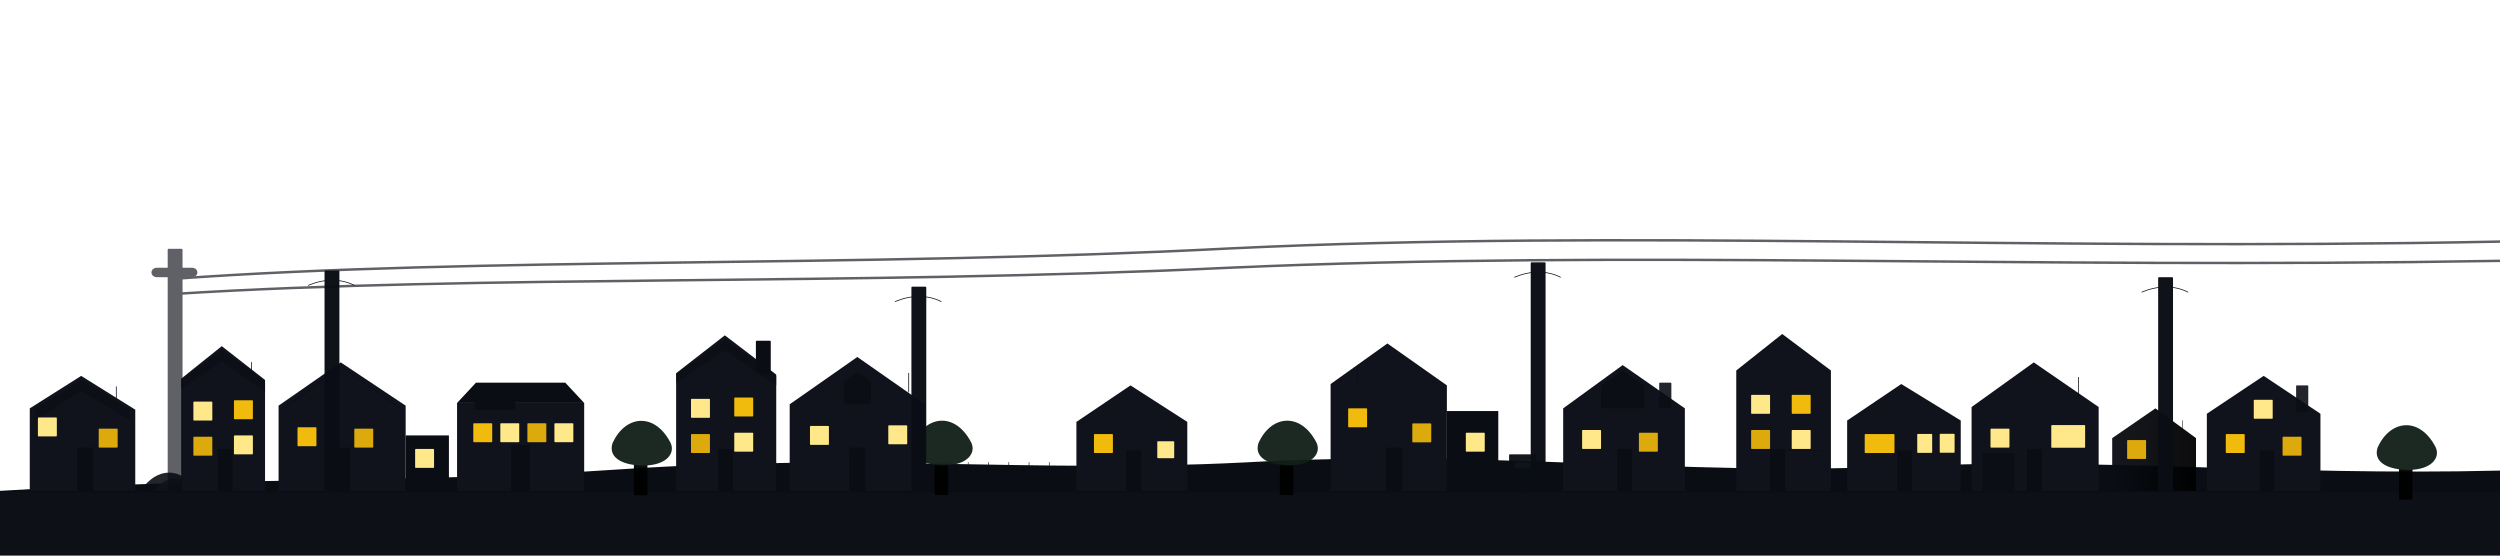
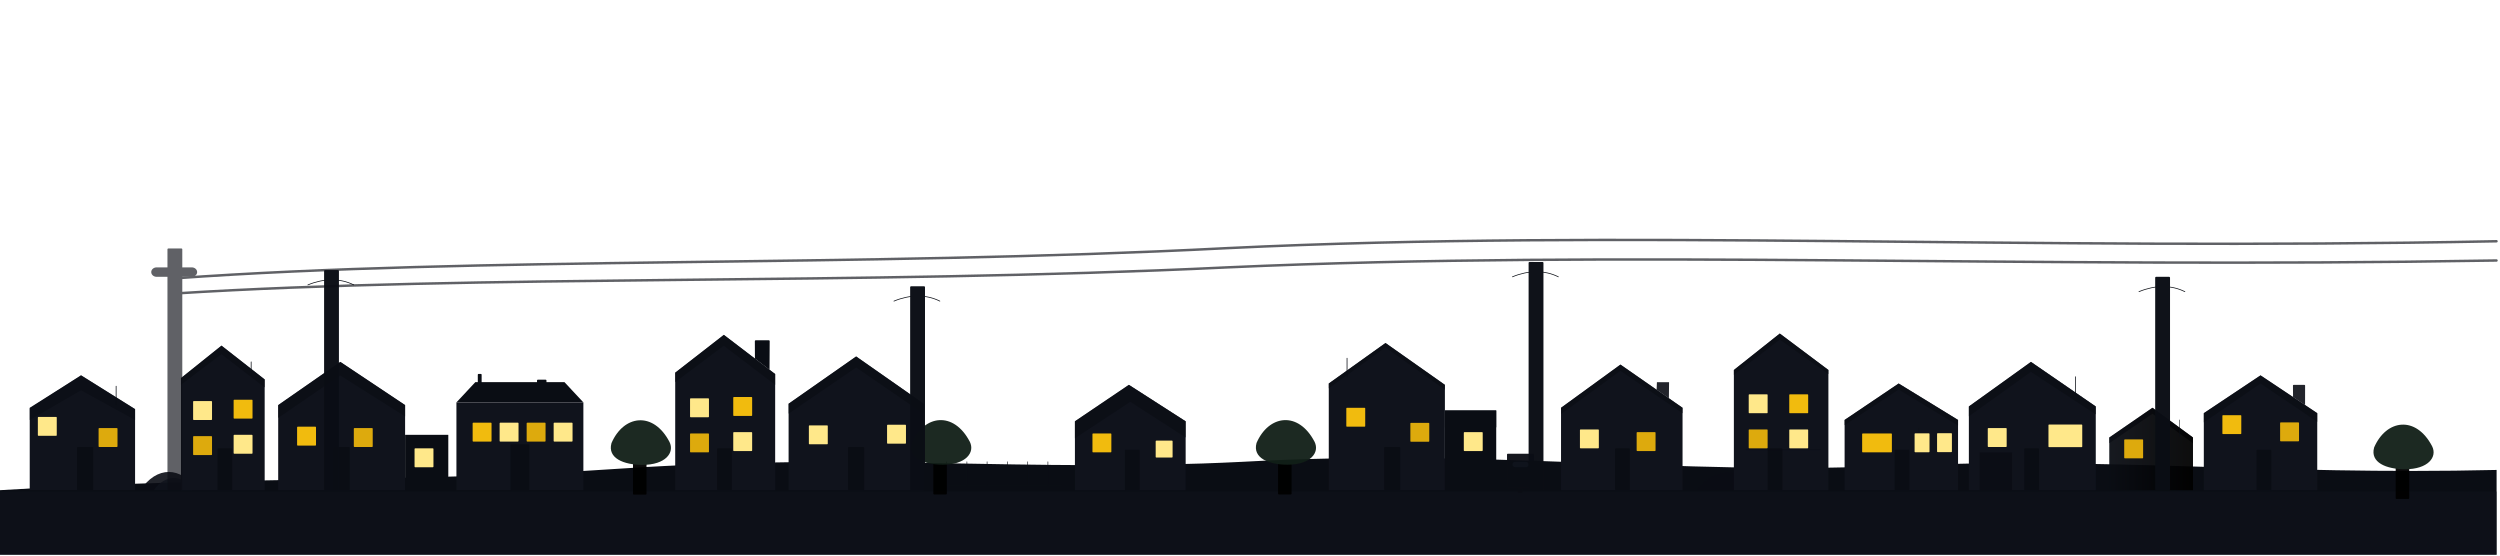
- <svg xmlns="http://www.w3.org/2000/svg" id="Layer_1" data-name="Layer 1" viewBox="0 0 602.17 133.8">
+ <svg xmlns="http://www.w3.org/2000/svg" width="100%" height="100%" viewBox="0 0 603 134" version="1.1" xml:space="preserve" style="fill-rule:evenodd;clip-rule:evenodd;stroke-linecap:round;stroke-linejoin:round;">
+   <path d="M0,118.23C58.63,114.65 97.71,116.6 149.83,113.02C208.46,109.11 247.54,114 299.66,111.39C358.29,108.13 403.89,114.65 456,112.37C508.11,110.09 547.2,114.65 602.18,113.35L602.18,133.8L0,133.8L0,118.23Z" style="fill:rgb(10,13,20);fill-rule:nonzero;" />
+   <rect x="0" y="118.56" width="602.17" height="15.24" style="fill:rgb(16,19,28);fill-opacity:0.55;fill-rule:nonzero;" />
+   <g id="town">
+     <g>
+       <path d="M7.17,118.23L7.17,98.36L19.55,90.54L32.58,98.68L32.58,118.22L7.17,118.22L7.17,118.23Z" style="fill:rgb(16,19,28);fill-rule:nonzero;" />
+       <path d="M7.17,98.49L19.54,90.52L32.58,98.69L32.58,101.3L19.54,94.13L7.17,101.3L7.17,98.49Z" style="fill:rgb(10,13,20);fill-opacity:0.65;fill-rule:nonzero;" />
+       <path d="M13.69,100.71L13.69,104.97C13.69,105.053 13.623,105.12 13.54,105.12L9.28,105.12C9.197,105.12 9.13,105.053 9.13,104.97L9.13,100.71C9.13,100.627 9.197,100.56 9.28,100.56L13.54,100.56C13.623,100.56 13.69,100.627 13.69,100.71Z" style="fill:rgb(255,232,138);" />
+       <path d="M28.34,103.4L28.34,107.66C28.34,107.743 28.273,107.81 28.19,107.81L23.93,107.81C23.847,107.81 23.78,107.743 23.78,107.66L23.78,103.4C23.78,103.317 23.847,103.25 23.93,103.25L28.19,103.25C28.273,103.25 28.34,103.317 28.34,103.4Z" style="fill:rgb(221,170,13);" />
+       <path d="M22.48,107.99L22.48,118.05C22.48,118.149 22.399,118.23 22.3,118.23L18.75,118.23C18.651,118.23 18.57,118.149 18.57,118.05L18.57,107.99C18.57,107.891 18.651,107.81 18.75,107.81L22.3,107.81C22.399,107.81 22.48,107.891 22.48,107.99Z" style="fill:rgb(10,13,20);" />
+       <path d="M28.01,93.15L28.01,97.71" style="fill:none;fill-rule:nonzero;stroke:rgb(10,13,20);stroke-width:0.18px;" />
+     </g>
+     <g>
+       <path d="M33.87,118.23C37.78,112.37 43.64,112.37 47.55,118.23L33.87,118.23Z" style="fill:rgb(10,13,20);fill-opacity:0.9;fill-rule:nonzero;" />
+       <path d="M37.13,118.23C39.74,114.32 44.3,114.32 46.25,118.23L37.13,118.23Z" style="fill:rgb(16,19,28);fill-opacity:0.8;fill-rule:nonzero;" />
+     </g>
+     <g>
+       <path d="M43.65,118.23L43.65,91.2L53.42,83.38L63.84,91.52L63.84,118.23L43.65,118.23Z" style="fill:rgb(16,19,28);fill-rule:nonzero;" />
+       <g transform="matrix(1,0,0,1,2,-6)">
+         <path d="M41.654,97.19L51.42,89.35L61.84,97.52L61.84,99.45L51.394,91.426L41.65,98.8L41.654,97.19Z" style="fill:rgb(10,13,20);fill-opacity:0.7;fill-rule:nonzero;" />
+       </g>
+       <path d="M51.14,96.89L51.14,101.15C51.14,101.233 51.073,101.3 50.99,101.3L46.73,101.3C46.647,101.3 46.58,101.233 46.58,101.15L46.58,96.89C46.58,96.807 46.647,96.74 46.73,96.74L50.99,96.74C51.073,96.74 51.14,96.807 51.14,96.89Z" style="fill:rgb(255,232,138);" />
+       <path d="M60.91,96.56L60.91,100.82C60.91,100.903 60.843,100.97 60.76,100.97L56.5,100.97C56.417,100.97 56.35,100.903 56.35,100.82L56.35,96.56C56.35,96.477 56.417,96.41 56.5,96.41L60.76,96.41C60.843,96.41 60.91,96.477 60.91,96.56Z" style="fill:rgb(241,187,14);" />
+       <path d="M51.14,105.35L51.14,109.61C51.14,109.693 51.073,109.76 50.99,109.76L46.73,109.76C46.647,109.76 46.58,109.693 46.58,109.61L46.58,105.35C46.58,105.267 46.647,105.2 46.73,105.2L50.99,105.2C51.073,105.2 51.14,105.267 51.14,105.35Z" style="fill:rgb(221,170,13);" />
+       <path d="M60.91,105.03L60.91,109.29C60.91,109.373 60.843,109.44 60.76,109.44L56.5,109.44C56.417,109.44 56.35,109.373 56.35,109.29L56.35,105.03C56.35,104.947 56.417,104.88 56.5,104.88L60.76,104.88C60.843,104.88 60.91,104.947 60.91,105.03Z" style="fill:rgb(255,232,138);" />
+       <path d="M56.02,108.32L56.02,118.06C56.02,118.159 55.939,118.24 55.84,118.24L52.62,118.24C52.521,118.24 52.44,118.159 52.44,118.06L52.44,108.32C52.44,108.221 52.521,108.14 52.62,108.14L55.84,108.14C55.939,108.14 56.02,108.221 56.02,108.32Z" style="fill:rgb(10,13,20);" />
+       <path d="M60.58,87.29L60.576,90.555" style="fill:none;fill-rule:nonzero;stroke:rgb(10,13,20);stroke-width:0.18px;" />
+     </g>
+     <g>
+       <path d="M67.1,118.23L67.1,97.71L82.08,87.29L97.71,97.71L97.71,118.23L67.09,118.23L67.1,118.23Z" style="fill:rgb(16,19,28);fill-rule:nonzero;" />
+       <g transform="matrix(1,0,0,1,30.655,-2.06)">
+         <path d="M36.445,99.77L51.42,89.35L67.055,99.77L67.055,102.508L51.394,92.615L36.435,102.865L36.445,99.77Z" style="fill:rgb(10,13,20);fill-opacity:0.7;fill-rule:nonzero;" />
+       </g>
+       <rect x="97.71" y="104.88" width="10.42" height="13.35" style="fill:rgb(10,13,20);fill-rule:nonzero;" />
+       <path d="M76.22,103.07L76.22,107.33C76.22,107.413 76.153,107.48 76.07,107.48L71.81,107.48C71.727,107.48 71.66,107.413 71.66,107.33L71.66,103.07C71.66,102.987 71.727,102.92 71.81,102.92L76.07,102.92C76.153,102.92 76.22,102.987 76.22,103.07Z" style="fill:rgb(241,187,14);" />
+       <path d="M89.9,103.4L89.9,107.66C89.9,107.743 89.833,107.81 89.75,107.81L85.49,107.81C85.407,107.81 85.34,107.743 85.34,107.66L85.34,103.4C85.34,103.317 85.407,103.25 85.49,103.25L89.75,103.25C89.833,103.25 89.9,103.317 89.9,103.4Z" style="fill:rgb(221,170,13);" />
+       <path d="M104.55,108.29L104.55,112.55C104.55,112.633 104.483,112.7 104.4,112.7L100.14,112.7C100.057,112.7 99.99,112.633 99.99,112.55L99.99,108.29C99.99,108.207 100.057,108.14 100.14,108.14L104.4,108.14C104.483,108.14 104.55,108.207 104.55,108.29Z" style="fill:rgb(255,232,138);" />
+       <path d="M84.36,107.99L84.36,118.05C84.36,118.149 84.279,118.23 84.18,118.23L80.63,118.23C80.531,118.23 80.45,118.149 80.45,118.05L80.45,107.99C80.45,107.891 80.531,107.81 80.63,107.81L84.18,107.81C84.279,107.81 84.36,107.891 84.36,107.99Z" style="fill:rgb(10,13,20);" />
+     </g>
+     <g>
+       <rect x="110.09" y="97.06" width="30.62" height="21.17" style="fill:rgb(16,19,28);fill-rule:nonzero;" />
+       <path d="M110.09,97.06L114.65,92.17L136.15,92.17L140.71,97.06L110.09,97.06Z" style="fill:rgb(10,13,20);fill-rule:nonzero;" />
+       <path d="M118.56,102.1L118.56,106.36C118.56,106.443 118.493,106.51 118.41,106.51L114.15,106.51C114.067,106.51 114,106.443 114,106.36L114,102.1C114,102.017 114.067,101.95 114.15,101.95L118.41,101.95C118.493,101.95 118.56,102.017 118.56,102.1Z" style="fill:rgb(241,187,14);" />
+       <path d="M125.07,102.1L125.07,106.36C125.07,106.443 125.003,106.51 124.92,106.51L120.66,106.51C120.577,106.51 120.51,106.443 120.51,106.36L120.51,102.1C120.51,102.017 120.577,101.95 120.66,101.95L124.92,101.95C125.003,101.95 125.07,102.017 125.07,102.1Z" style="fill:rgb(255,232,138);" />
+       <path d="M131.59,102.1L131.59,106.36C131.59,106.443 131.523,106.51 131.44,106.51L127.18,106.51C127.097,106.51 127.03,106.443 127.03,106.36L127.03,102.1C127.03,102.017 127.097,101.95 127.18,101.95L131.44,101.95C131.523,101.95 131.59,102.017 131.59,102.1Z" style="fill:rgb(221,170,13);" />
+       <path d="M138.1,102.1L138.1,106.36C138.1,106.443 138.033,106.51 137.95,106.51L133.69,106.51C133.607,106.51 133.54,106.443 133.54,106.36L133.54,102.1C133.54,102.017 133.607,101.95 133.69,101.95L137.95,101.95C138.033,101.95 138.1,102.017 138.1,102.1Z" style="fill:rgb(255,232,138);" />
+       <path d="M127.68,107.34L127.68,118.05C127.68,118.149 127.599,118.23 127.5,118.23L123.3,118.23C123.201,118.23 123.12,118.149 123.12,118.05L123.12,107.34C123.12,107.241 123.201,107.16 123.3,107.16L127.5,107.16C127.599,107.16 127.68,107.241 127.68,107.34Z" style="fill:rgb(10,13,20);" />
+       <path d="M115.63,96.74L122.8,96.74" style="fill:none;fill-rule:nonzero;stroke:rgb(10,13,20);stroke-opacity:0.55;stroke-width:0.18px;" />
+     </g>
+     <g>
+       <path d="M162.86,118.23L162.86,89.89L174.59,80.77L186.97,90.22L186.97,118.23L162.86,118.23Z" style="fill:rgb(16,19,28);fill-rule:nonzero;" />
+       <path d="M185.65,82.26L185.612,89.183C185.618,89.185 182.087,86.492 182.087,86.492C182.086,86.498 182.07,82.26 182.07,82.26C182.07,82.161 182.151,82.08 182.25,82.08L185.47,82.08C185.569,82.08 185.65,82.161 185.65,82.26Z" style="fill:rgb(10,13,20);" />
+       <g transform="matrix(0.258799,0,0,0.35705,68.12412,60.88122)">
+         <path d="M185.65,82.584L185.65,89.396C185.65,89.674 185.338,89.9 184.954,89.9L182.766,89.9C182.382,89.9 182.07,89.674 182.07,89.396L182.07,82.584C182.07,82.306 182.382,82.08 182.766,82.08L184.954,82.08C185.338,82.08 185.65,82.306 185.65,82.584Z" style="fill:rgb(10,13,20);" />
+       </g>
+       <g transform="matrix(0.637283,0,0,0.181806,13.49702,76.66126)">
+         <path d="M185.65,83.07L185.65,88.91C185.65,89.456 185.523,89.9 185.368,89.9L182.352,89.9C182.197,89.9 182.07,89.456 182.07,88.91L182.07,83.07C182.07,82.524 182.197,82.08 182.352,82.08L185.368,82.08C185.523,82.08 185.65,82.524 185.65,83.07Z" style="fill:rgb(10,13,20);" />
+       </g>
+       <path d="M162.86,89.89L174.59,80.77L186.97,90.22L186.97,92.82L174.562,83.388L162.86,92.17L162.86,89.89Z" style="fill:rgb(10,13,20);fill-opacity:0.7;fill-rule:nonzero;" />
+       <path d="M171,96.23L171,100.49C171,100.573 170.933,100.64 170.85,100.64L166.59,100.64C166.507,100.64 166.44,100.573 166.44,100.49L166.44,96.23C166.44,96.147 166.507,96.08 166.59,96.08L170.85,96.08C170.933,96.08 171,96.147 171,96.23Z" style="fill:rgb(255,232,138);" />
+       <path d="M181.42,95.91L181.42,100.17C181.42,100.253 181.353,100.32 181.27,100.32L177.01,100.32C176.927,100.32 176.86,100.253 176.86,100.17L176.86,95.91C176.86,95.827 176.927,95.76 177.01,95.76L181.27,95.76C181.353,95.76 181.42,95.827 181.42,95.91Z" style="fill:rgb(241,187,14);" />
+       <path d="M171,104.7L171,108.96C171,109.043 170.933,109.11 170.85,109.11L166.59,109.11C166.507,109.11 166.44,109.043 166.44,108.96L166.44,104.7C166.44,104.617 166.507,104.55 166.59,104.55L170.85,104.55C170.933,104.55 171,104.617 171,104.7Z" style="fill:rgb(221,170,13);" />
+       <path d="M181.42,104.38L181.42,108.64C181.42,108.723 181.353,108.79 181.27,108.79L177.01,108.79C176.927,108.79 176.86,108.723 176.86,108.64L176.86,104.38C176.86,104.297 176.927,104.23 177.01,104.23L181.27,104.23C181.353,104.23 181.42,104.297 181.42,104.38Z" style="fill:rgb(255,232,138);" />
+       <path d="M176.53,108.32L176.53,118.06C176.53,118.159 176.449,118.24 176.35,118.24L173.13,118.24C173.031,118.24 172.95,118.159 172.95,118.06L172.95,108.32C172.95,108.221 173.031,108.14 173.13,108.14L176.35,108.14C176.449,108.14 176.53,108.221 176.53,108.32Z" style="fill:rgb(10,13,20);" />
+     </g>
+     <g>
+       <path d="M190.21,118.23L190.21,97.38L206.5,85.98L222.79,97.38L222.79,118.23L190.21,118.23Z" style="fill:rgb(16,19,28);fill-rule:nonzero;" />
+       <g transform="matrix(1,0,0,1,31.91431,5.21)">
+         <path d="M158.296,92.17L174.59,80.77L190.876,92.17L190.876,94.61L174.591,83.428L158.296,94.564L158.296,92.17Z" style="fill:rgb(10,13,20);fill-opacity:0.7;fill-rule:nonzero;" />
+       </g>
+       <path d="M199.66,102.75L199.66,107.01C199.66,107.093 199.593,107.16 199.51,107.16L195.25,107.16C195.167,107.16 195.1,107.093 195.1,107.01L195.1,102.75C195.1,102.667 195.167,102.6 195.25,102.6L199.51,102.6C199.593,102.6 199.66,102.667 199.66,102.75Z" style="fill:rgb(255,232,138);" />
+       <path d="M218.52,102.6L218.52,106.86C218.52,106.943 218.453,107.01 218.37,107.01L214.11,107.01C214.027,107.01 213.96,106.943 213.96,106.86L213.96,102.6C213.96,102.517 214.027,102.45 214.11,102.45L218.37,102.45C218.453,102.45 218.52,102.517 218.52,102.6Z" style="fill:rgb(255,232,138);" />
+       <path d="M208.46,107.99L208.46,118.05C208.46,118.149 208.379,118.23 208.28,118.23L204.73,118.23C204.631,118.23 204.55,118.149 204.55,118.05L204.55,107.99C204.55,107.891 204.631,107.81 204.73,107.81L208.28,107.81C208.379,107.81 208.46,107.891 208.46,107.99Z" style="fill:rgb(10,13,20);" />
+     </g>
+     <g opacity="0.8">
+       <path d="M226.04,116.93L256.01,116.93" style="fill:none;fill-rule:nonzero;stroke:rgb(10,13,20);stroke-width:0.18px;" />
+       <path d="M228.32,116.93L228.32,111.39M233.21,116.93L233.21,111.39M238.09,116.93L238.09,111.39M242.98,116.93L242.98,111.39M247.87,116.93L247.87,111.39M252.75,116.93L252.75,111.39" style="fill:none;fill-rule:nonzero;stroke:rgb(10,13,20);stroke-width:0.18px;" />
+     </g>
+     <g>
+       <path d="M259.27,118.23L259.27,101.62L272.3,92.83L285.98,101.62L285.98,118.23L259.27,118.23Z" style="fill:rgb(16,19,28);fill-rule:nonzero;" />
+       <g transform="matrix(1,0,0,1,97.67825,12.05)">
+         <path d="M161.592,89.57L174.59,80.77L188.302,89.57L188.302,93.48L174.947,84.865L161.592,93.672L161.592,89.57Z" style="fill:rgb(10,13,20);fill-opacity:0.7;fill-rule:nonzero;" />
+       </g>
+       <path d="M268.06,104.7L268.06,108.96C268.06,109.043 267.993,109.11 267.91,109.11L263.65,109.11C263.567,109.11 263.5,109.043 263.5,108.96L263.5,104.7C263.5,104.617 263.567,104.55 263.65,104.55L267.91,104.55C267.993,104.55 268.06,104.617 268.06,104.7Z" style="fill:rgb(241,187,14);" />
+       <path d="M282.83,106.43L282.83,110.21C282.83,110.293 282.763,110.36 282.68,110.36L278.9,110.36C278.817,110.36 278.75,110.293 278.75,110.21L278.75,106.43C278.75,106.347 278.817,106.28 278.9,106.28L282.68,106.28C282.763,106.28 282.83,106.347 282.83,106.43Z" style="fill:rgb(255,232,138);" />
+       <path d="M274.9,108.64L274.9,118.05C274.9,118.149 274.819,118.23 274.72,118.23L271.5,118.23C271.401,118.23 271.32,118.149 271.32,118.05L271.32,108.64C271.32,108.541 271.401,108.46 271.5,108.46L274.72,108.46C274.819,108.46 274.9,108.541 274.9,108.64Z" style="fill:rgb(10,13,20);" />
+     </g>
+     <g>
+       <path d="M320.5,118.24L320.5,92.5L334.18,82.73L348.51,92.83L348.51,118.24L320.5,118.24Z" style="fill:rgb(16,19,28);fill-rule:nonzero;" />
+       <rect x="348.51" y="99.01" width="12.38" height="19.22" style="fill:rgb(10,13,20);fill-rule:nonzero;" />
+       <g transform="matrix(1,0,0,1,233.8537,6.84)">
+         <path d="M114.656,96.26L114.65,92.17L127.036,92.17L127.036,96.236L114.656,96.26Z" style="fill:rgb(10,13,20);fill-rule:nonzero;" />
+       </g>
+       <path d="M329.29,98.51L329.29,102.77C329.29,102.853 329.223,102.92 329.14,102.92L324.88,102.92C324.797,102.92 324.73,102.853 324.73,102.77L324.73,98.51C324.73,98.427 324.797,98.36 324.88,98.36L329.14,98.36C329.223,98.36 329.29,98.427 329.29,98.51Z" style="fill:rgb(241,187,14);" />
+       <path d="M344.74,102.14L344.74,106.4C344.74,106.483 344.673,106.55 344.59,106.55L340.33,106.55C340.247,106.55 340.18,106.483 340.18,106.4L340.18,102.14C340.18,102.057 340.247,101.99 340.33,101.99L344.59,101.99C344.673,101.99 344.74,102.057 344.74,102.14Z" style="fill:rgb(221,170,13);" />
+       <path d="M357.63,104.38L357.63,108.64C357.63,108.723 357.563,108.79 357.48,108.79L353.22,108.79C353.137,108.79 353.07,108.723 353.07,108.64L353.07,104.38C353.07,104.297 353.137,104.23 353.22,104.23L357.48,104.23C357.563,104.23 357.63,104.297 357.63,104.38Z" style="fill:rgb(255,232,138);" />
+       <path d="M337.76,107.99L337.76,118.05C337.76,118.149 337.679,118.23 337.58,118.23L334.03,118.23C333.931,118.23 333.85,118.149 333.85,118.05L333.85,107.99C333.85,107.891 333.931,107.81 334.03,107.81L337.58,107.81C337.679,107.81 337.76,107.891 337.76,107.99Z" style="fill:rgb(10,13,20);" />
+       <g transform="matrix(1,0,0,1,-2.102963,-2.189448)">
+         <path d="M327.01,88.59L327.01,93.15" style="fill:none;fill-rule:nonzero;stroke:rgb(10,13,20);stroke-width:0.18px;" />
+       </g>
+     </g>
+     <g transform="matrix(1,0,0,1,159.5583,1.96)">
+       <path d="M160.942,90.54L174.622,80.77L188.952,90.86L188.952,92.048L174.607,81.843L160.942,91.707L160.942,90.54Z" style="fill:rgb(10,13,20);fill-opacity:0.7;fill-rule:nonzero;" />
+     </g>
+     <g opacity="0.95">
+       <path d="M370,109.62L370,117.4C370,117.499 369.919,117.58 369.82,117.58L363.67,117.58C363.571,117.58 363.49,117.499 363.49,117.4L363.49,109.62C363.49,109.521 363.571,109.44 363.67,109.44L369.82,109.44C369.919,109.44 370,109.521 370,109.62Z" style="fill:rgb(10,13,20);" />
+       <path d="M365.45,111.39L368.06,111.39C368.42,111.39 368.71,111.68 368.71,112.04C368.71,112.4 368.42,112.69 368.06,112.69L365.45,112.69C365.09,112.69 364.8,112.4 364.8,112.04C364.8,111.68 365.09,111.39 365.45,111.39Z" style="fill:rgb(16,19,28);fill-rule:nonzero;" />
+       <rect x="366.1" y="117.91" width="1.17" height="0.91" style="fill:rgb(10,13,20);" />
+     </g>
+     <g>
+       <path d="M376.52,118.23L376.52,98.36L390.85,87.94L405.83,98.36L405.83,118.23L376.52,118.23Z" style="fill:rgb(16,19,28);fill-rule:nonzero;" />
+       <g transform="matrix(1,0,0,1,216.2283,7.17)">
+         <path d="M160.292,91.19L174.622,80.77L189.602,91.19L189.602,92.519L174.613,82.265L160.292,92.701L160.292,91.19Z" style="fill:rgb(10,13,20);fill-opacity:0.7;fill-rule:nonzero;" />
+       </g>
+       <path d="M385.64,103.73L385.64,107.99C385.64,108.073 385.573,108.14 385.49,108.14L381.23,108.14C381.147,108.14 381.08,108.073 381.08,107.99L381.08,103.73C381.08,103.647 381.147,103.58 381.23,103.58L385.49,103.58C385.573,103.58 385.64,103.647 385.64,103.73Z" style="fill:rgb(255,232,138);" />
+       <path d="M399.32,104.38L399.32,108.64C399.32,108.723 399.253,108.79 399.17,108.79L394.91,108.79C394.827,108.79 394.76,108.723 394.76,108.64L394.76,104.38C394.76,104.297 394.827,104.23 394.91,104.23L399.17,104.23C399.253,104.23 399.32,104.297 399.32,104.38Z" style="fill:rgb(221,170,13);" />
+       <path d="M393.13,108.32L393.13,118.06C393.13,118.159 393.049,118.24 392.95,118.24L389.73,118.24C389.631,118.24 389.55,118.159 389.55,118.06L389.55,108.32C389.55,108.221 389.631,108.14 389.73,108.14L392.95,108.14C393.049,108.14 393.13,108.221 393.13,108.32Z" style="fill:rgb(10,13,20);" />
+       <g transform="matrix(1,0,0,0.691951,0,28.39596)">
+         <path d="M402.58,92.18L402.536,97.8L399.574,94.823L399.65,92.18L402.58,92.18Z" style="fill:rgb(10,13,20);fill-opacity:0.9;" />
+       </g>
+     </g>
+     <path d="M409.09,118.23C413.65,112.37 420.16,112.37 424.72,118.23L409.09,118.23Z" style="fill:rgb(10,13,20);fill-opacity:0.9;fill-rule:nonzero;" />
+     <g>
+       <path d="M418.21,118.23L418.21,89.24L429.28,80.45L441.01,89.24L441.01,118.23L418.21,118.23Z" style="fill:rgb(16,19,28);fill-rule:nonzero;" />
+       <g transform="matrix(1,0,0,1,254.6633,-0.32)">
+         <path d="M163.547,89.56L174.622,80.77L186.347,89.56L186.347,90.552L174.617,82.232L163.547,90.726L163.547,89.56Z" style="fill:rgb(10,13,20);fill-opacity:0.7;fill-rule:nonzero;" />
+       </g>
+       <path d="M426.35,95.26L426.35,99.52C426.35,99.603 426.283,99.67 426.2,99.67L421.94,99.67C421.857,99.67 421.79,99.603 421.79,99.52L421.79,95.26C421.79,95.177 421.857,95.11 421.94,95.11L426.2,95.11C426.283,95.11 426.35,95.177 426.35,95.26Z" style="fill:rgb(255,232,138);" />
+       <path d="M436.13,95.26L436.13,99.52C436.13,99.603 436.063,99.67 435.98,99.67L431.72,99.67C431.637,99.67 431.57,99.603 431.57,99.52L431.57,95.26C431.57,95.177 431.637,95.11 431.72,95.11L435.98,95.11C436.063,95.11 436.13,95.177 436.13,95.26Z" style="fill:rgb(241,187,14);" />
+       <path d="M426.35,103.73L426.35,107.99C426.35,108.073 426.283,108.14 426.2,108.14L421.94,108.14C421.857,108.14 421.79,108.073 421.79,107.99L421.79,103.73C421.79,103.647 421.857,103.58 421.94,103.58L426.2,103.58C426.283,103.58 426.35,103.647 426.35,103.73Z" style="fill:rgb(221,170,13);" />
+       <path d="M436.13,103.73L436.13,107.99C436.13,108.073 436.063,108.14 435.98,108.14L431.72,108.14C431.637,108.14 431.57,108.073 431.57,107.99L431.57,103.73C431.57,103.647 431.637,103.58 431.72,103.58L435.98,103.58C436.063,103.58 436.13,103.647 436.13,103.73Z" style="fill:rgb(255,232,138);" />
+       <path d="M429.93,108.32L429.93,118.06C429.93,118.159 429.849,118.24 429.75,118.24L426.53,118.24C426.431,118.24 426.35,118.159 426.35,118.06L426.35,108.32C426.35,108.221 426.431,108.14 426.53,108.14L429.75,108.14C429.849,108.14 429.93,108.221 429.93,108.32Z" style="fill:rgb(10,13,20);" />
+       <path d="M421.14,108.46L439.05,108.46" style="fill:none;fill-rule:nonzero;stroke:rgb(10,13,20);stroke-opacity:0.6;stroke-width:0.18px;" />
+     </g>
+     <g>
+       <path d="M444.92,118.23L444.92,101.29L457.95,92.5L472.28,101.29L472.28,118.23L444.92,118.23Z" style="fill:rgb(16,19,28);fill-rule:nonzero;" />
+       <g transform="matrix(1,0,0,1,283.3351,11.73)">
+         <path d="M161.585,89.56L174.622,80.77L188.945,89.56L188.945,90.915L174.617,82.232L161.585,90.818L161.585,89.56Z" style="fill:rgb(10,13,20);fill-opacity:0.7;fill-rule:nonzero;" />
+       </g>
+       <path d="M456.32,104.7L456.32,108.96C456.32,109.043 456.253,109.11 456.17,109.11L449.3,109.11C449.217,109.11 449.15,109.043 449.15,108.96L449.15,104.7C449.15,104.617 449.217,104.55 449.3,104.55L456.17,104.55C456.253,104.55 456.32,104.617 456.32,104.7Z" style="fill:rgb(241,187,14);" />
+       <path d="M460.55,108.64L460.55,118.05C460.55,118.149 460.469,118.23 460.37,118.23L457.15,118.23C457.051,118.23 456.97,118.149 456.97,118.05L456.97,108.64C456.97,108.541 457.051,108.46 457.15,108.46L460.37,108.46C460.469,108.46 460.55,108.541 460.55,108.64Z" style="fill:rgb(10,13,20);" />
+       <path d="M462.83,103.25L462.83,107.81" style="fill:none;fill-rule:nonzero;stroke:rgb(10,13,20);stroke-opacity:0.55;stroke-width:0.18px;" />
+     </g>
+     <g>
+       <path d="M474.89,118.23L474.89,98.04L489.87,87.29L505.5,98.04L505.5,118.23L474.88,118.23L474.89,118.23Z" style="fill:rgb(16,19,28);fill-rule:nonzero;" />
+       <g transform="matrix(1,0,0,1,315.2433,6.52)">
+         <path d="M159.647,91.52L174.622,80.77L190.257,91.52L190.257,93.439L174.607,83.175L159.647,93.896L159.647,91.52Z" style="fill:rgb(10,13,20);fill-opacity:0.7;fill-rule:nonzero;" />
+       </g>
+       <g transform="matrix(1,0,0,1,344.5533,17.56921)">
+         <path d="M164.207,87.961L174.622,80.77L184.397,87.961L184.397,89.351L174.617,82.232L164.207,89.334L164.207,87.961Z" style="fill:rgb(10,13,20);fill-opacity:0.7;fill-rule:nonzero;" />
+       </g>
+       <rect x="477.49" y="109.11" width="7.82" height="9.12" style="fill:rgb(10,13,20);fill-opacity:0.9;fill-rule:nonzero;" />
+       <path d="M484.01,103.4L484.01,107.66C484.01,107.743 483.943,107.81 483.86,107.81L479.6,107.81C479.517,107.81 479.45,107.743 479.45,107.66L479.45,103.4C479.45,103.317 479.517,103.25 479.6,103.25L483.86,103.25C483.943,103.25 484.01,103.317 484.01,103.4Z" style="fill:rgb(255,232,138);" />
+       <path d="M502.24,102.54L502.24,107.7C502.24,107.783 502.173,107.85 502.09,107.85L494.24,107.85C494.157,107.85 494.09,107.783 494.09,107.7L494.09,102.54C494.09,102.457 494.157,102.39 494.24,102.39L502.09,102.39C502.173,102.39 502.24,102.457 502.24,102.54Z" style="fill:rgb(255,232,138);" />
+       <path d="M491.82,108.32L491.82,118.06C491.82,118.159 491.739,118.24 491.64,118.24L488.42,118.24C488.321,118.24 488.24,118.159 488.24,118.06L488.24,108.32C488.24,108.221 488.321,108.14 488.42,108.14L491.64,108.14C491.739,108.14 491.82,108.221 491.82,108.32Z" style="fill:rgb(10,13,20);" />
+       <path d="M500.62,90.87L500.62,95.43" style="fill:none;fill-rule:nonzero;stroke:rgb(10,13,20);stroke-width:0.18px;" />
+     </g>
+     <g>
+       <path d="M508.76,118.23L508.76,105.53L519.18,98.36L528.95,105.53L528.95,118.23L508.76,118.23Z" style="fill:url(#_Linear1);fill-rule:nonzero;" />
+       <path d="M516.92,106.14L516.92,110.4C516.92,110.483 516.853,110.55 516.77,110.55L512.51,110.55C512.427,110.55 512.36,110.483 512.36,110.4L512.36,106.14C512.36,106.057 512.427,105.99 512.51,105.99L516.77,105.99C516.853,105.99 516.92,106.057 516.92,106.14Z" style="fill:rgb(221,170,13);" />
+       <path d="M525.7,101.3L525.7,105.21" style="fill:none;fill-rule:nonzero;stroke:rgb(10,13,20);stroke-opacity:0.7;stroke-width:0.18px;" />
+     </g>
+     <g>
+       <path d="M531.56,118.23L531.56,99.66L545.24,90.54L558.92,99.66L558.92,118.23L531.56,118.23Z" style="fill:rgb(16,19,28);fill-rule:nonzero;" />
+       <g transform="matrix(1,0,0,1,370.6168,9.77)">
+         <path d="M160.943,89.89L174.622,80.77L188.303,89.89L188.303,91.978L174.623,82.743L160.943,92.114L160.943,89.89Z" style="fill:rgb(10,13,20);fill-opacity:0.7;fill-rule:nonzero;" />
+       </g>
+       <g transform="matrix(1,0,0,1,-0.079993,-4.409946)">
+         <path d="M540.68,104.7L540.68,108.96C540.68,109.043 540.613,109.11 540.53,109.11L536.27,109.11C536.187,109.11 536.12,109.043 536.12,108.96L536.12,104.7C536.12,104.617 536.187,104.55 536.27,104.55L540.53,104.55C540.613,104.55 540.68,104.617 540.68,104.7Z" style="fill:rgb(241,187,14);" />
+       </g>
+       <g transform="matrix(1,0,0,1,0.165,-3.316405)">
+         <path d="M554.36,105.35L554.36,109.61C554.36,109.693 554.293,109.76 554.21,109.76L549.95,109.76C549.867,109.76 549.8,109.693 549.8,109.61L549.8,105.35C549.8,105.267 549.867,105.2 549.95,105.2L554.21,105.2C554.293,105.2 554.36,105.267 554.36,105.35Z" style="fill:rgb(221,170,13);" />
+       </g>
+       <path d="M547.84,108.64L547.84,118.05C547.84,118.149 547.759,118.23 547.66,118.23L544.44,118.23C544.341,118.23 544.26,118.149 544.26,118.05L544.26,108.64C544.26,108.541 544.341,108.46 544.44,108.46L547.66,108.46C547.759,108.46 547.84,108.541 547.84,108.64Z" style="fill:rgb(10,13,20);" />
+       <path d="M555.99,92.99L555.983,97.702C555.983,97.702 553.083,95.765 553.083,95.769L553.06,92.99C553.06,92.902 553.132,92.83 553.22,92.83L555.83,92.83C555.918,92.83 555.99,92.902 555.99,92.99Z" style="fill:rgb(10,13,20);fill-opacity:0.9;" />
+     </g>
+     <g opacity="0.95">
+       <path d="M311.53,104.78L311.53,119.08C311.53,119.179 311.449,119.26 311.35,119.26L308.45,119.26C308.351,119.26 308.27,119.179 308.27,119.08L308.27,104.78C308.27,104.681 308.351,104.6 308.45,104.6L311.35,104.6C311.449,104.6 311.53,104.681 311.53,104.78Z" />
+       <path d="M303.06,106.88C305.99,100.04 313.16,99.06 317.07,106.55C318.37,109.16 316.09,112.09 310.56,112.09C306,112.09 302.09,110.46 303.07,106.88L303.06,106.88Z" style="fill:rgb(17,30,23);fill-rule:nonzero;" />
+     </g>
+     <g opacity="0.95">
+       <path d="M228.38,104.78L228.38,119.08C228.38,119.179 228.299,119.26 228.2,119.26L225.3,119.26C225.201,119.26 225.12,119.179 225.12,119.08L225.12,104.78C225.12,104.681 225.201,104.6 225.3,104.6L228.2,104.6C228.299,104.6 228.38,104.681 228.38,104.78Z" />
+       <path d="M219.91,106.88C222.84,100.04 230.01,99.06 233.92,106.55C235.22,109.16 232.94,112.09 227.41,112.09C222.85,112.09 218.94,110.46 219.92,106.88L219.91,106.88Z" style="fill:rgb(17,30,23);fill-rule:nonzero;" />
+     </g>
+     <g opacity="0.95">
+       <path d="M581.1,105.87L581.1,120.17C581.1,120.269 581.019,120.35 580.92,120.35L578.02,120.35C577.921,120.35 577.84,120.269 577.84,120.17L577.84,105.87C577.84,105.771 577.921,105.69 578.02,105.69L580.92,105.69C581.019,105.69 581.1,105.771 581.1,105.87Z" />
+       <path d="M572.62,107.97C575.55,101.13 582.72,100.15 586.63,107.64C587.93,110.25 585.65,113.18 580.12,113.18C575.56,113.18 571.65,111.55 572.63,107.97L572.62,107.97Z" style="fill:rgb(17,30,23);fill-rule:nonzero;" />
+     </g>
+     <g opacity="0.95">
+       <path d="M155.94,104.82L155.94,119.12C155.94,119.219 155.859,119.3 155.76,119.3L152.86,119.3C152.761,119.3 152.68,119.219 152.68,119.12L152.68,104.82C152.68,104.721 152.761,104.64 152.86,104.64L155.76,104.64C155.859,104.64 155.94,104.721 155.94,104.82Z" />
+       <path d="M147.47,106.92C150.4,100.08 157.57,99.1 161.48,106.59C162.78,109.2 160.5,112.13 154.97,112.13C150.41,112.13 146.5,110.5 147.48,106.92L147.47,106.92Z" style="fill:rgb(17,30,23);fill-rule:nonzero;" />
+     </g>
+   </g>
+   <g id="lamps" opacity="0.98">
+     <g>
+       <path d="M81.75,65.34L81.75,118.03C81.75,118.14 81.66,118.23 81.55,118.23L78.37,118.23C78.26,118.23 78.17,118.14 78.17,118.03L78.17,65.34C78.17,65.23 78.26,65.14 78.37,65.14L81.55,65.14C81.66,65.14 81.75,65.23 81.75,65.34Z" style="fill:rgb(10,13,20);" />
+       <path d="M74.26,68.72C78.17,67.09 82.08,67.09 85.33,68.72" style="fill:none;fill-rule:nonzero;stroke:rgb(10,13,20);stroke-width:0.18px;" />
+     </g>
+     <g>
+       <path d="M223.11,69.25L223.11,118.03C223.11,118.14 223.02,118.23 222.91,118.23L219.73,118.23C219.62,118.23 219.53,118.14 219.53,118.03L219.53,69.25C219.53,69.14 219.62,69.05 219.73,69.05L222.91,69.05C223.02,69.05 223.11,69.14 223.11,69.25Z" style="fill:rgb(10,13,20);" />
+       <path d="M215.62,72.63C219.53,71 223.44,71 226.69,72.63" style="fill:none;fill-rule:nonzero;stroke:rgb(10,13,20);stroke-width:0.18px;" />
+     </g>
+     <g>
+       <path d="M372.28,63.39L372.28,118.03C372.28,118.14 372.19,118.23 372.08,118.23L368.9,118.23C368.79,118.23 368.7,118.14 368.7,118.03L368.7,63.39C368.7,63.28 368.79,63.19 368.9,63.19L372.08,63.19C372.19,63.19 372.28,63.28 372.28,63.39Z" style="fill:rgb(10,13,20);" />
+       <path d="M364.8,66.77C368.71,65.14 372.62,65.14 375.87,66.77" style="fill:none;fill-rule:nonzero;stroke:rgb(10,13,20);stroke-width:0.18px;" />
+     </g>
+     <g>
+       <path d="M523.41,66.97L523.41,118.03C523.41,118.14 523.32,118.23 523.21,118.23L520.03,118.23C519.92,118.23 519.83,118.14 519.83,118.03L519.83,66.97C519.83,66.86 519.92,66.77 520.03,66.77L523.21,66.77C523.32,66.77 523.41,66.86 523.41,66.97Z" style="fill:rgb(10,13,20);" />
+       <path d="M515.92,70.35C519.83,68.72 523.74,68.72 526.99,70.35" style="fill:none;fill-rule:nonzero;stroke:rgb(10,13,20);stroke-width:0.18px;" />
+     </g>
+   </g>
+   <g id="cables" opacity="0.65">
+     <path d="M43.97,60.13L43.97,118.03C43.97,118.14 43.88,118.23 43.77,118.23L40.59,118.23C40.48,118.23 40.39,118.14 40.39,118.03L40.39,60.13C40.39,60.02 40.48,59.93 40.59,59.93L43.77,59.93C43.88,59.93 43.97,60.02 43.97,60.13Z" style="fill:rgb(10,13,20);" />
+     <path d="M37.78,64.49L46.25,64.49C46.97,64.49 47.55,65 47.55,65.63C47.55,66.26 46.97,66.77 46.25,66.77L37.78,66.77C37.06,66.77 36.48,66.26 36.48,65.63C36.48,65 37.06,64.49 37.78,64.49Z" style="fill:rgb(10,13,20);fill-rule:nonzero;" />
+     <path d="M42.02,67.15C115.4,61.84 206.37,64.49 296.02,59.85C392.31,55.2 486.6,60.51 602.15,58.19" style="fill:none;fill-rule:nonzero;stroke:rgb(10,13,20);stroke-width:0.6px;" />
+     <path d="M42.02,70.8C115.4,66.15 206.37,68.81 296.02,64.49C392.31,60.17 486.6,64.82 602.15,62.83" style="fill:none;fill-rule:nonzero;stroke:rgb(10,13,20);stroke-width:0.6px;" />
+   </g>
+   <path d="M465.4,104.67L465.4,108.93C465.4,109.013 465.333,109.08 465.25,109.08L461.95,109.08C461.867,109.08 461.8,109.013 461.8,108.93L461.8,104.67C461.8,104.587 461.867,104.52 461.95,104.52L465.25,104.52C465.333,104.52 465.4,104.587 465.4,104.67Z" style="fill:rgb(255,232,138);" />
+   <path d="M470.8,104.64L470.8,108.9C470.8,108.983 470.733,109.05 470.65,109.05L467.37,109.05C467.287,109.05 467.22,108.983 467.22,108.9L467.22,104.64C467.22,104.557 467.287,104.49 467.37,104.49L470.65,104.49C470.733,104.49 470.8,104.557 470.8,104.64Z" style="fill:rgb(255,232,138);" />
  <defs>
-     <style>
-       .cls-1, .cls-2, .cls-3 {
-         fill: #10131c;
-       }
- 
-       .cls-4, .cls-5, .cls-6, .cls-7, .cls-8 {
-         fill: #0a0d14;
-       }
- 
-       .cls-9 {
-         fill: #ddaa0d;
-       }
- 
-       .cls-10 {
-         stroke-width: .6px;
-       }
- 
-       .cls-10, .cls-11, .cls-12, .cls-13, .cls-14 {
-         fill: none;
-         stroke: #0a0d14;
-         stroke-linecap: round;
-         stroke-linejoin: round;
-       }
- 
-       .cls-11, .cls-12, .cls-13, .cls-14 {
-         stroke-width: .18px;
-       }
- 
-       .cls-15 {
-         fill: #ffe88a;
-       }
- 
-       .cls-5, .cls-6, .cls-7, .cls-8, .cls-2, .cls-3, .cls-12, .cls-16, .cls-13, .cls-14 {
-         isolation: isolate;
-       }
- 
-       .cls-5, .cls-17 {
-         opacity: .65;
-       }
- 
-       .cls-6 {
-         opacity: .85;
-       }
- 
-       .cls-7, .cls-12 {
-         opacity: .7;
-       }
- 
-       .cls-8 {
-         opacity: .9;
-       }
- 
-       .cls-2, .cls-14 {
-         opacity: .55;
-       }
- 
-       .cls-3, .cls-18 {
-         opacity: .8;
-       }
- 
-       .cls-19 {
-         fill: #f1bb0e;
-       }
- 
-       .cls-20 {
-         opacity: .98;
-       }
- 
-       .cls-21, .cls-16 {
-         opacity: .95;
-       }
- 
-       .cls-22 {
-         fill: #111e17;
-       }
- 
-       .cls-16 {
-         fill: url(#linear-gradient);
-       }
- 
-       .cls-13 {
-         opacity: .6;
-       }
-     </style>
-     <linearGradient id="linear-gradient" x1="508.76" y1="108.3" x2="528.95" y2="108.3" gradientUnits="userSpaceOnUse">
-       <stop offset="0" stop-color="#0a0d14" />
-       <stop offset="1" stop-color="#000" />
+     <linearGradient id="_Linear1" x1="0" y1="0" x2="1" y2="0" gradientUnits="userSpaceOnUse" gradientTransform="matrix(20.19,0,0,20.19,508.76,108.3)">
+       <stop offset="0" style="stop-color:rgb(10,13,20);stop-opacity:0.95" />
+       <stop offset="1" style="stop-color:black;stop-opacity:0.95" />
    </linearGradient>
  </defs>
-   <path class="cls-4" d="M0,118.23c58.63-3.58,97.71-1.63,149.83-5.21,58.63-3.91,97.71.98,149.83-1.63,58.63-3.26,104.23,3.26,156.34.98,52.11-2.28,91.2,2.28,146.18.98v20.45H0v-15.57Z" />
-   <path class="cls-2" d="M0,118.56h602.17v15.24H0v-15.24Z" />
-   <g id="town">
-     <g>
-       <path class="cls-1" d="M7.17,118.23v-19.87l12.38-7.82,13.03,8.14v19.54H7.17Z" />
-       <path class="cls-5" d="M8.47,98.49l11.07-6.97,11.73,7.17v2.61l-11.73-7.17-11.07,7.17v-2.8Z" />
-       <rect class="cls-15" x="9.13" y="100.56" width="4.56" height="4.56" rx=".15" ry=".15" />
-       <rect class="cls-9" x="23.78" y="103.25" width="4.56" height="4.56" rx=".15" ry=".15" />
-       <rect class="cls-4" x="18.57" y="107.81" width="3.91" height="10.42" rx=".18" ry=".18" />
-       <path class="cls-11" d="M28.01,93.15v4.56" />
-     </g>
-     <g>
-       <path class="cls-8" d="M33.87,118.23c3.91-5.86,9.77-5.86,13.68,0h-13.68Z" />
-       <path class="cls-3" d="M37.13,118.23c2.61-3.91,7.17-3.91,9.12,0h-9.12Z" />
-     </g>
-     <g>
-       <path class="cls-1" d="M43.65,118.23v-27.03l9.77-7.82,10.42,8.14v26.71h-20.19Z" />
-       <path class="cls-7" d="M43.65,91.52l9.77-7.17,10.42,7.49v2.61l-10.42-7.49-9.77,6.84v-2.28Z" />
-       <rect class="cls-15" x="46.58" y="96.74" width="4.56" height="4.56" rx=".15" ry=".15" />
-       <rect class="cls-19" x="56.35" y="96.41" width="4.56" height="4.56" rx=".15" ry=".15" />
-       <rect class="cls-9" x="46.58" y="105.2" width="4.56" height="4.56" rx=".15" ry=".15" />
-       <rect class="cls-15" x="56.35" y="104.88" width="4.56" height="4.56" rx=".15" ry=".15" />
-       <rect class="cls-4" x="52.44" y="108.14" width="3.58" height="10.1" rx=".18" ry=".18" />
-       <path class="cls-11" d="M60.58,87.29v4.23" />
-     </g>
-     <g>
-       <path class="cls-1" d="M67.1,118.23v-20.52l14.98-10.42,15.63,10.42v20.52h-30.62Z" />
-       <path class="cls-4" d="M97.71,118.23v-13.35h10.42v13.35h-10.42Z" />
-       <rect class="cls-19" x="71.66" y="102.92" width="4.56" height="4.56" rx=".15" ry=".15" />
-       <rect class="cls-9" x="85.34" y="103.25" width="4.56" height="4.56" rx=".15" ry=".15" />
-       <rect class="cls-15" x="99.99" y="108.14" width="4.56" height="4.56" rx=".15" ry=".15" />
-       <rect class="cls-4" x="80.45" y="107.81" width="3.91" height="10.42" rx=".18" ry=".18" />
-       <path class="cls-11" d="M68.4,98.36l13.68-10.1,14.33,10.1" />
-     </g>
-     <g>
-       <path class="cls-1" d="M110.09,118.23v-21.17h30.62v21.17h-30.62Z" />
-       <path class="cls-4" d="M110.09,97.06l4.56-4.89h21.5l4.56,4.89h-30.62Z" />
-       <rect class="cls-19" x="114" y="101.95" width="4.56" height="4.56" rx=".15" ry=".15" />
-       <rect class="cls-15" x="120.51" y="101.95" width="4.56" height="4.56" rx=".15" ry=".15" />
-       <rect class="cls-9" x="127.03" y="101.95" width="4.56" height="4.56" rx=".15" ry=".15" />
-       <rect class="cls-15" x="133.54" y="101.95" width="4.56" height="4.56" rx=".15" ry=".15" />
-       <rect class="cls-4" x="123.12" y="107.16" width="4.56" height="11.07" rx=".18" ry=".18" />
-       <rect class="cls-4" x="114.32" y="94.78" width="9.77" height="3.91" rx=".18" ry=".18" />
-       <path class="cls-14" d="M115.63,96.74h7.17" />
-     </g>
-     <g>
-       <path class="cls-1" d="M162.86,118.23v-28.34l11.73-9.12,12.38,9.45v28.01h-24.1Z" />
-       <rect class="cls-4" x="182.07" y="82.08" width="3.58" height="7.82" rx=".18" ry=".18" />
-       <path class="cls-7" d="M162.86,90.22l11.73-8.47,12.38,8.79v2.28l-12.38-8.47-11.73,7.82v-1.95Z" />
-       <rect class="cls-15" x="166.44" y="96.08" width="4.56" height="4.56" rx=".15" ry=".15" />
-       <rect class="cls-19" x="176.86" y="95.76" width="4.56" height="4.56" rx=".15" ry=".15" />
-       <rect class="cls-9" x="166.44" y="104.55" width="4.56" height="4.56" rx=".15" ry=".15" />
-       <rect class="cls-15" x="176.86" y="104.23" width="4.56" height="4.56" rx=".15" ry=".15" />
-       <rect class="cls-4" x="172.95" y="108.14" width="3.58" height="10.1" rx=".18" ry=".18" />
-     </g>
-     <g>
-       <path class="cls-1" d="M190.21,118.23v-20.85l16.29-11.4,16.29,11.4v20.85h-32.57Z" />
-       <path class="cls-8" d="M203.24,97.39v-5.54l3.26-2.28,3.26,2.28v5.54h-6.51Z" />
-       <rect class="cls-15" x="195.1" y="102.6" width="4.56" height="4.56" rx=".15" ry=".15" />
-       <rect class="cls-15" x="213.96" y="102.45" width="4.56" height="4.56" rx=".15" ry=".15" />
-       <rect class="cls-4" x="204.55" y="107.81" width="3.91" height="10.42" rx=".18" ry=".18" />
-       <path class="cls-11" d="M218.88,89.9v4.56" />
-     </g>
-     <g class="cls-18">
-       <path class="cls-11" d="M226.04,116.93h29.97" />
-       <path class="cls-11" d="M228.32,116.93v-5.54M233.21,116.93v-5.54M238.09,116.93v-5.54M242.98,116.93v-5.54M247.87,116.93v-5.54M252.75,116.93v-5.54" />
-     </g>
-     <g>
-       <path class="cls-1" d="M259.27,118.23v-16.61l13.03-8.79,13.68,8.79v16.61h-26.71Z" />
-       <rect class="cls-19" x="263.5" y="104.55" width="4.56" height="4.56" rx=".15" ry=".15" />
-       <rect class="cls-15" x="278.75" y="106.28" width="4.08" height="4.08" rx=".15" ry=".15" />
-       <rect class="cls-4" x="271.32" y="108.46" width="3.58" height="9.77" rx=".18" ry=".18" />
-     </g>
-     <g>
-       <path class="cls-1" d="M320.5,118.23v-25.73l13.68-9.77,14.33,10.1v25.41h-28.01Z" />
-       <path class="cls-4" d="M348.51,118.23v-19.22h12.38v19.22h-12.38Z" />
-       <rect class="cls-19" x="324.73" y="98.36" width="4.56" height="4.56" rx=".15" ry=".15" />
-       <rect class="cls-9" x="340.18" y="101.99" width="4.56" height="4.56" rx=".15" ry=".15" />
-       <rect class="cls-15" x="353.07" y="104.23" width="4.56" height="4.56" rx=".15" ry=".15" />
-       <rect class="cls-4" x="333.85" y="107.81" width="3.91" height="10.42" rx=".18" ry=".18" />
-       <path class="cls-11" d="M327.01,88.59v4.56" />
-     </g>
-     <g class="cls-21">
-       <rect class="cls-4" x="363.49" y="109.44" width="6.51" height="8.14" rx=".18" ry=".18" />
-       <path class="cls-1" d="M365.45,111.39h2.61c.36,0,.65.29.65.65h0c0,.36-.29.65-.65.65h-2.61c-.36,0-.65-.29-.65-.65h0c0-.36.29-.65.65-.65Z" />
-       <rect class="cls-4" x="366.1" y="117.91" width="1.17" height=".91" />
-     </g>
-     <g>
-       <path class="cls-1" d="M376.52,118.23v-19.87l14.33-10.42,14.98,10.42v19.87h-29.31Z" />
-       <path class="cls-6" d="M385.64,98.36v-5.54l5.21-3.58,5.21,3.58v5.54h-10.42Z" />
-       <rect class="cls-15" x="381.08" y="103.58" width="4.56" height="4.56" rx=".15" ry=".15" />
-       <rect class="cls-9" x="394.76" y="104.23" width="4.56" height="4.56" rx=".15" ry=".15" />
-       <rect class="cls-4" x="389.55" y="108.14" width="3.58" height="10.1" rx=".18" ry=".18" />
-       <rect class="cls-8" x="399.65" y="92.18" width="2.93" height="6.19" rx=".16" ry=".16" />
-     </g>
-     <path class="cls-8" d="M409.09,118.23c4.56-5.86,11.07-5.86,15.63,0h-15.63Z" />
-     <g>
-       <path class="cls-1" d="M418.21,118.23v-28.99l11.07-8.79,11.73,8.79v28.99h-22.8Z" />
-       <rect class="cls-15" x="421.79" y="95.11" width="4.56" height="4.56" rx=".15" ry=".15" />
-       <rect class="cls-19" x="431.57" y="95.11" width="4.56" height="4.56" rx=".15" ry=".15" />
-       <rect class="cls-9" x="421.79" y="103.58" width="4.56" height="4.56" rx=".15" ry=".15" />
-       <rect class="cls-15" x="431.57" y="103.58" width="4.56" height="4.56" rx=".15" ry=".15" />
-       <rect class="cls-4" x="426.35" y="108.14" width="3.58" height="10.1" rx=".18" ry=".18" />
-       <path class="cls-13" d="M421.14,108.46h17.91" />
-     </g>
-     <g>
-       <path class="cls-1" d="M444.92,118.23v-16.94l13.03-8.79,14.33,8.79v16.94h-27.36Z" />
-       <rect class="cls-19" x="449.15" y="104.55" width="7.17" height="4.56" rx=".15" ry=".15" />
-       <rect class="cls-4" x="456.97" y="108.46" width="3.58" height="9.77" rx=".18" ry=".18" />
-       <path class="cls-14" d="M462.83,103.25v4.56" />
-     </g>
-     <g>
-       <path class="cls-1" d="M474.89,118.23v-20.19l14.98-10.75,15.63,10.75v20.19h-30.62Z" />
-       <path class="cls-8" d="M477.49,118.23v-9.12h7.82v9.12h-7.82Z" />
-       <rect class="cls-15" x="479.45" y="103.25" width="4.56" height="4.56" rx=".15" ry=".15" />
-       <rect class="cls-15" x="494.09" y="102.39" width="8.15" height="5.46" rx=".15" ry=".15" />
-       <rect class="cls-4" x="488.24" y="108.14" width="3.58" height="10.1" rx=".18" ry=".18" />
-       <path class="cls-11" d="M500.62,90.87v4.56" />
-     </g>
-     <g>
-       <path class="cls-16" d="M508.76,118.23v-12.7l10.42-7.17,9.77,7.17v12.7h-20.19Z" />
-       <rect class="cls-9" x="512.36" y="105.99" width="4.56" height="4.56" rx=".15" ry=".15" />
-       <path class="cls-12" d="M525.7,101.3v3.91" />
-     </g>
-     <g>
-       <path class="cls-1" d="M531.56,118.23v-18.57l13.68-9.12,13.68,9.12v18.57h-27.36Z" />
-       <rect class="cls-19" x="536.12" y="104.55" width="4.56" height="4.56" rx=".15" ry=".15" />
-       <rect class="cls-15" x="542.86" y="96.3" width="4.56" height="4.56" rx=".15" ry=".15" />
-       <rect class="cls-9" x="549.8" y="105.2" width="4.56" height="4.56" rx=".15" ry=".15" />
-       <rect class="cls-4" x="544.26" y="108.46" width="3.58" height="9.77" rx=".18" ry=".18" />
-       <rect class="cls-8" x="553.06" y="92.83" width="2.93" height="6.51" rx=".16" ry=".16" />
-     </g>
-     <g class="cls-21">
-       <rect x="308.27" y="104.6" width="3.26" height="14.66" rx=".18" ry=".18" />
-       <path class="cls-22" d="M303.06,106.88c2.93-6.84,10.1-7.82,14.01-.33,1.3,2.61-.98,5.54-6.51,5.54-4.56,0-8.47-1.63-7.49-5.21Z" />
-     </g>
-     <g class="cls-21">
-       <rect x="225.12" y="104.6" width="3.26" height="14.66" rx=".18" ry=".18" />
-       <path class="cls-22" d="M219.91,106.88c2.93-6.84,10.1-7.82,14.01-.33,1.3,2.61-.98,5.54-6.51,5.54-4.56,0-8.47-1.63-7.49-5.21Z" />
-     </g>
-     <g class="cls-21">
-       <rect x="577.84" y="105.69" width="3.26" height="14.66" rx=".18" ry=".18" />
-       <path class="cls-22" d="M572.62,107.97c2.93-6.84,10.1-7.82,14.01-.33,1.3,2.61-.98,5.54-6.51,5.54-4.56,0-8.47-1.63-7.49-5.21Z" />
-     </g>
-     <g class="cls-21">
-       <rect x="152.68" y="104.64" width="3.26" height="14.66" rx=".18" ry=".18" />
-       <path class="cls-22" d="M147.47,106.92c2.93-6.84,10.1-7.82,14.01-.33,1.3,2.61-.98,5.54-6.51,5.54-4.56,0-8.47-1.63-7.49-5.21Z" />
-     </g>
-   </g>
-   <g id="lamps" class="cls-20">
-     <g>
-       <rect class="cls-4" x="78.17" y="65.14" width="3.58" height="53.09" rx=".2" ry=".2" />
-       <path class="cls-11" d="M74.26,68.72c3.91-1.63,7.82-1.63,11.07,0" />
-     </g>
-     <g>
-       <rect class="cls-4" x="219.53" y="69.05" width="3.58" height="49.18" rx=".2" ry=".2" />
-       <path class="cls-11" d="M215.62,72.63c3.91-1.63,7.82-1.63,11.07,0" />
-     </g>
-     <g>
-       <rect class="cls-4" x="368.7" y="63.19" width="3.58" height="55.04" rx=".2" ry=".2" />
-       <path class="cls-11" d="M364.8,66.77c3.91-1.63,7.82-1.63,11.07,0" />
-     </g>
-     <g>
-       <rect class="cls-4" x="519.83" y="66.77" width="3.58" height="51.46" rx=".2" ry=".2" />
-       <path class="cls-11" d="M515.92,70.35c3.91-1.63,7.82-1.63,11.07,0" />
-     </g>
-   </g>
-   <g id="cables" class="cls-17">
-     <rect class="cls-4" x="40.39" y="59.93" width="3.58" height="58.3" rx=".2" ry=".2" />
-     <path class="cls-4" d="M37.78,64.49h8.47c.72,0,1.3.51,1.3,1.14h0c0,.63-.58,1.14-1.3,1.14h-8.47c-.72,0-1.3-.51-1.3-1.14h0c0-.63.58-1.14,1.3-1.14Z" />
-     <path class="cls-10" d="M42.02,67.15c73.38-5.31,164.35-2.66,254-7.3,96.29-4.65,190.58.66,306.13-1.66" />
-     <path class="cls-10" d="M42.02,70.8c73.38-4.65,164.35-1.99,254-6.31,96.29-4.32,190.58.33,306.13-1.66" />
-   </g>
-   <rect class="cls-15" x="461.8" y="104.52" width="3.6" height="4.56" rx=".15" ry=".15" />
-   <rect class="cls-15" x="467.22" y="104.49" width="3.58" height="4.56" rx=".15" ry=".15" />
</svg>
